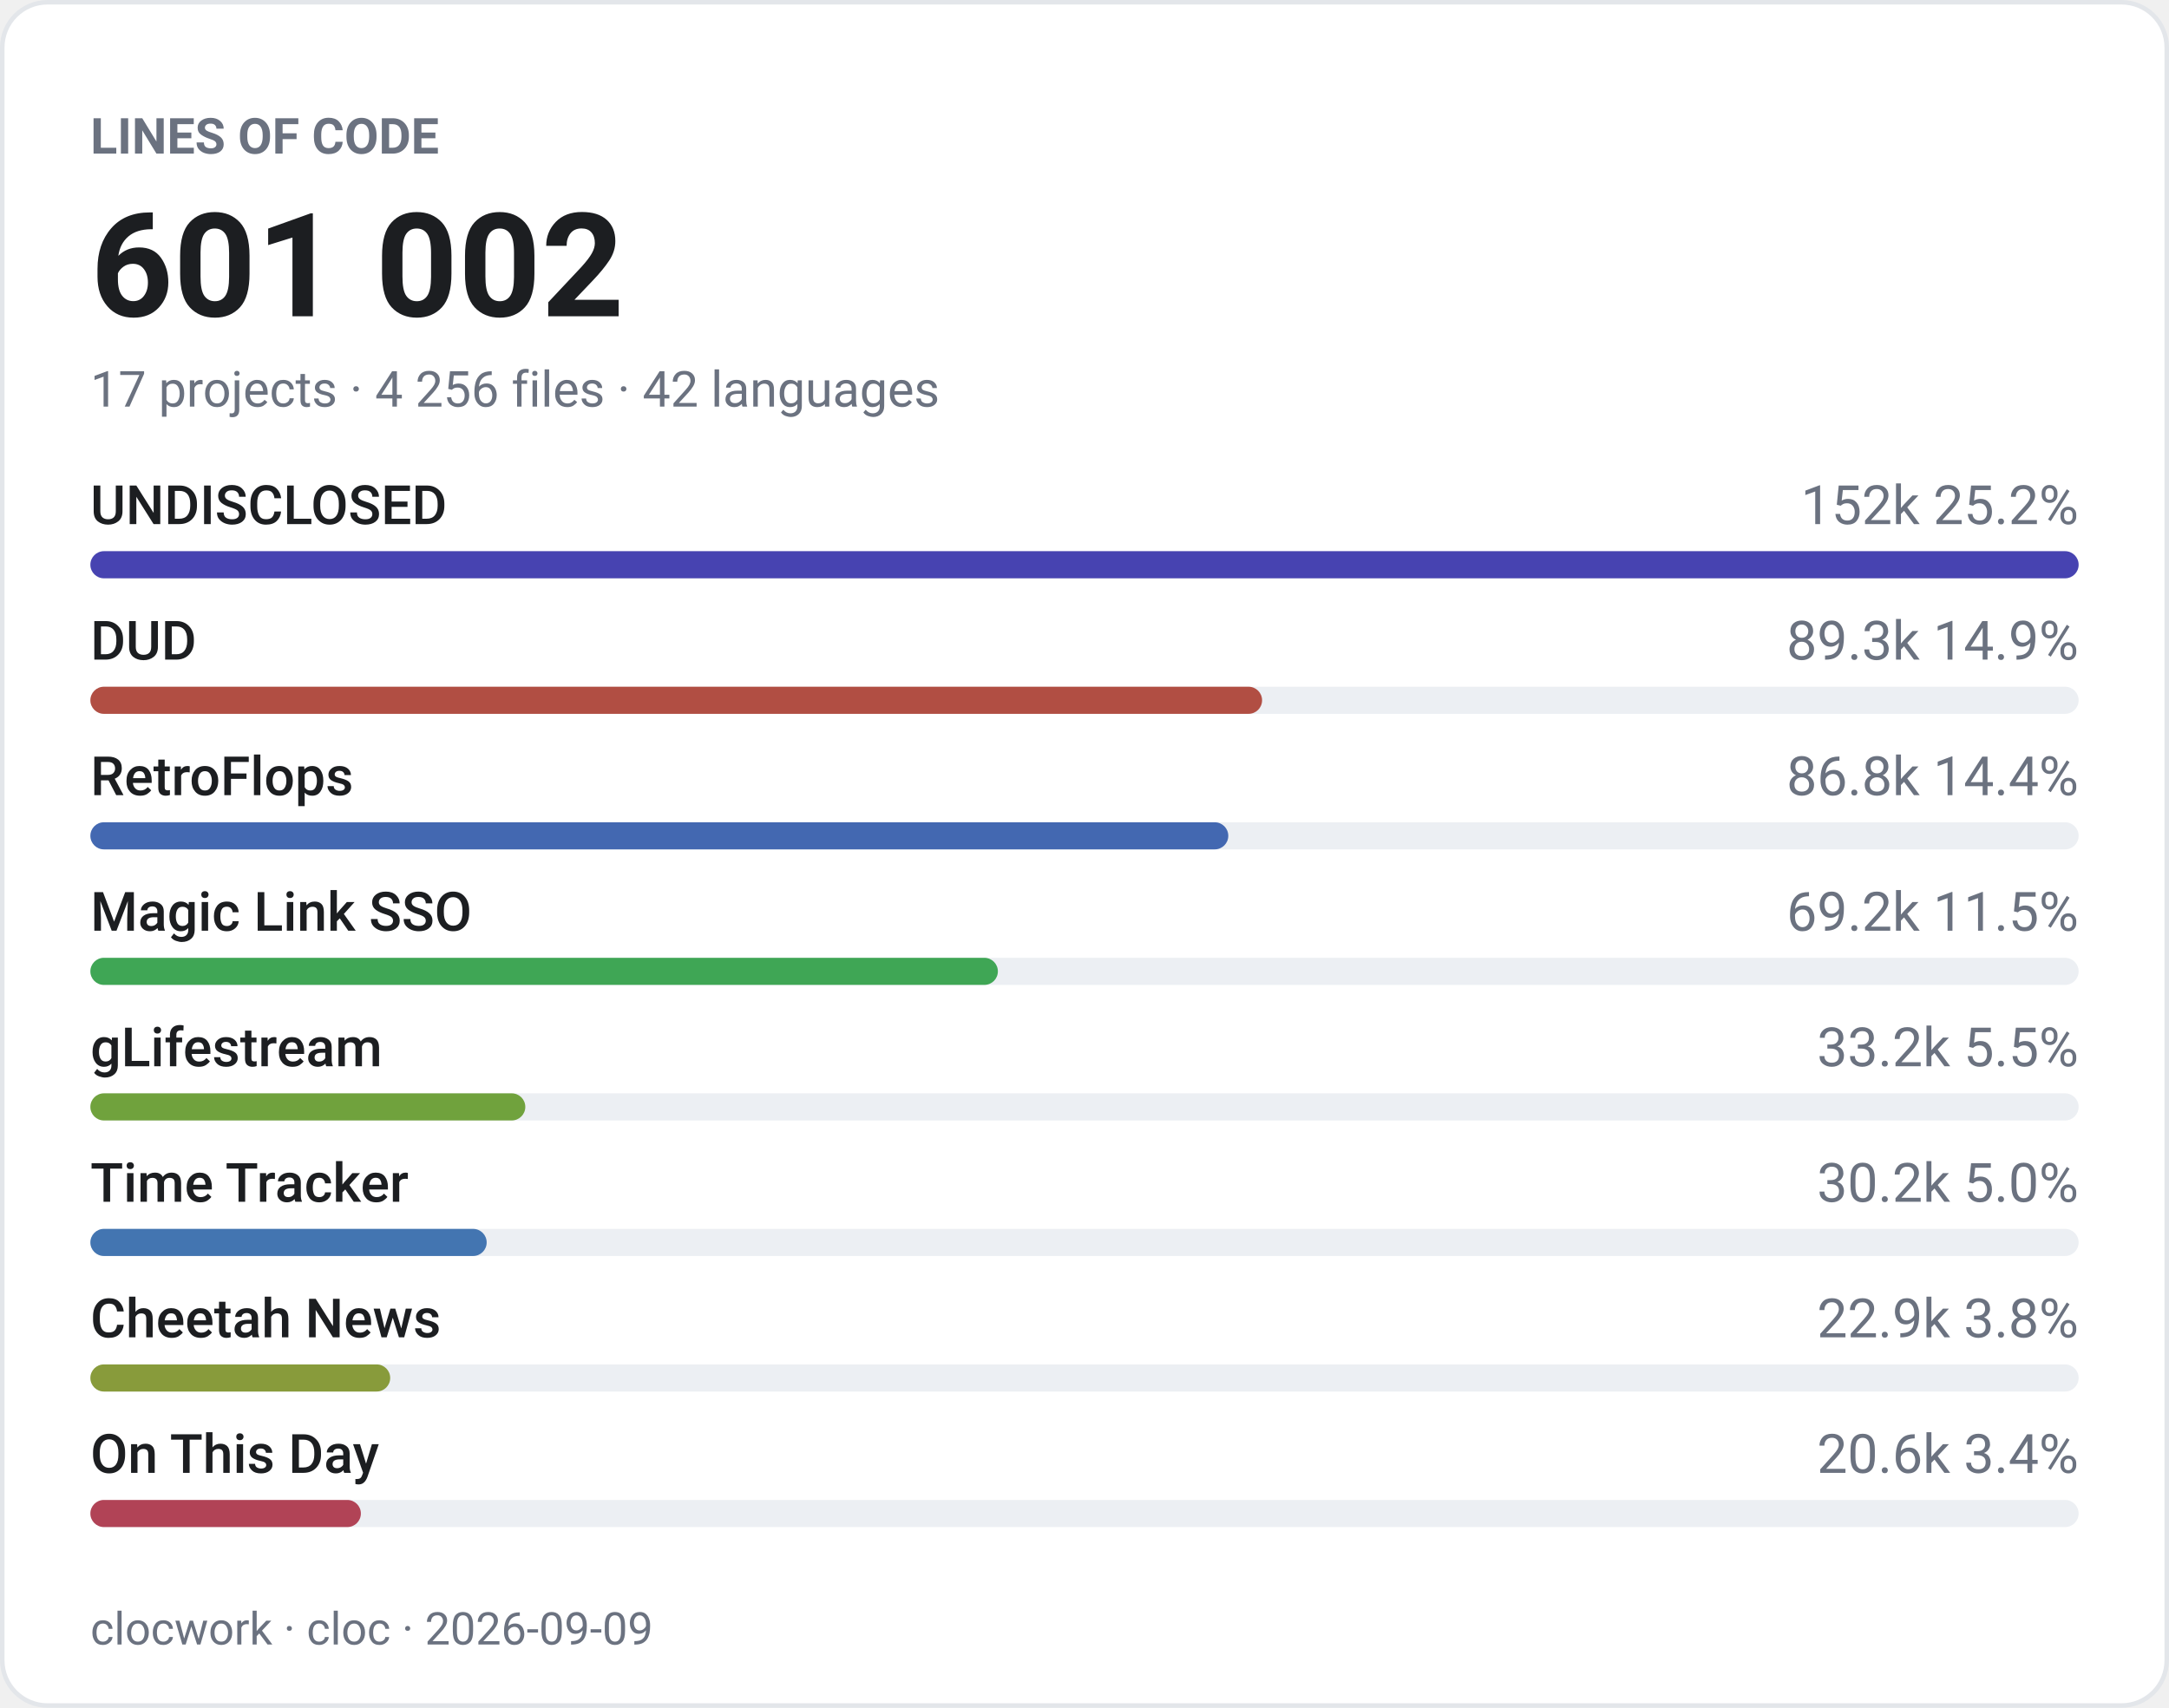
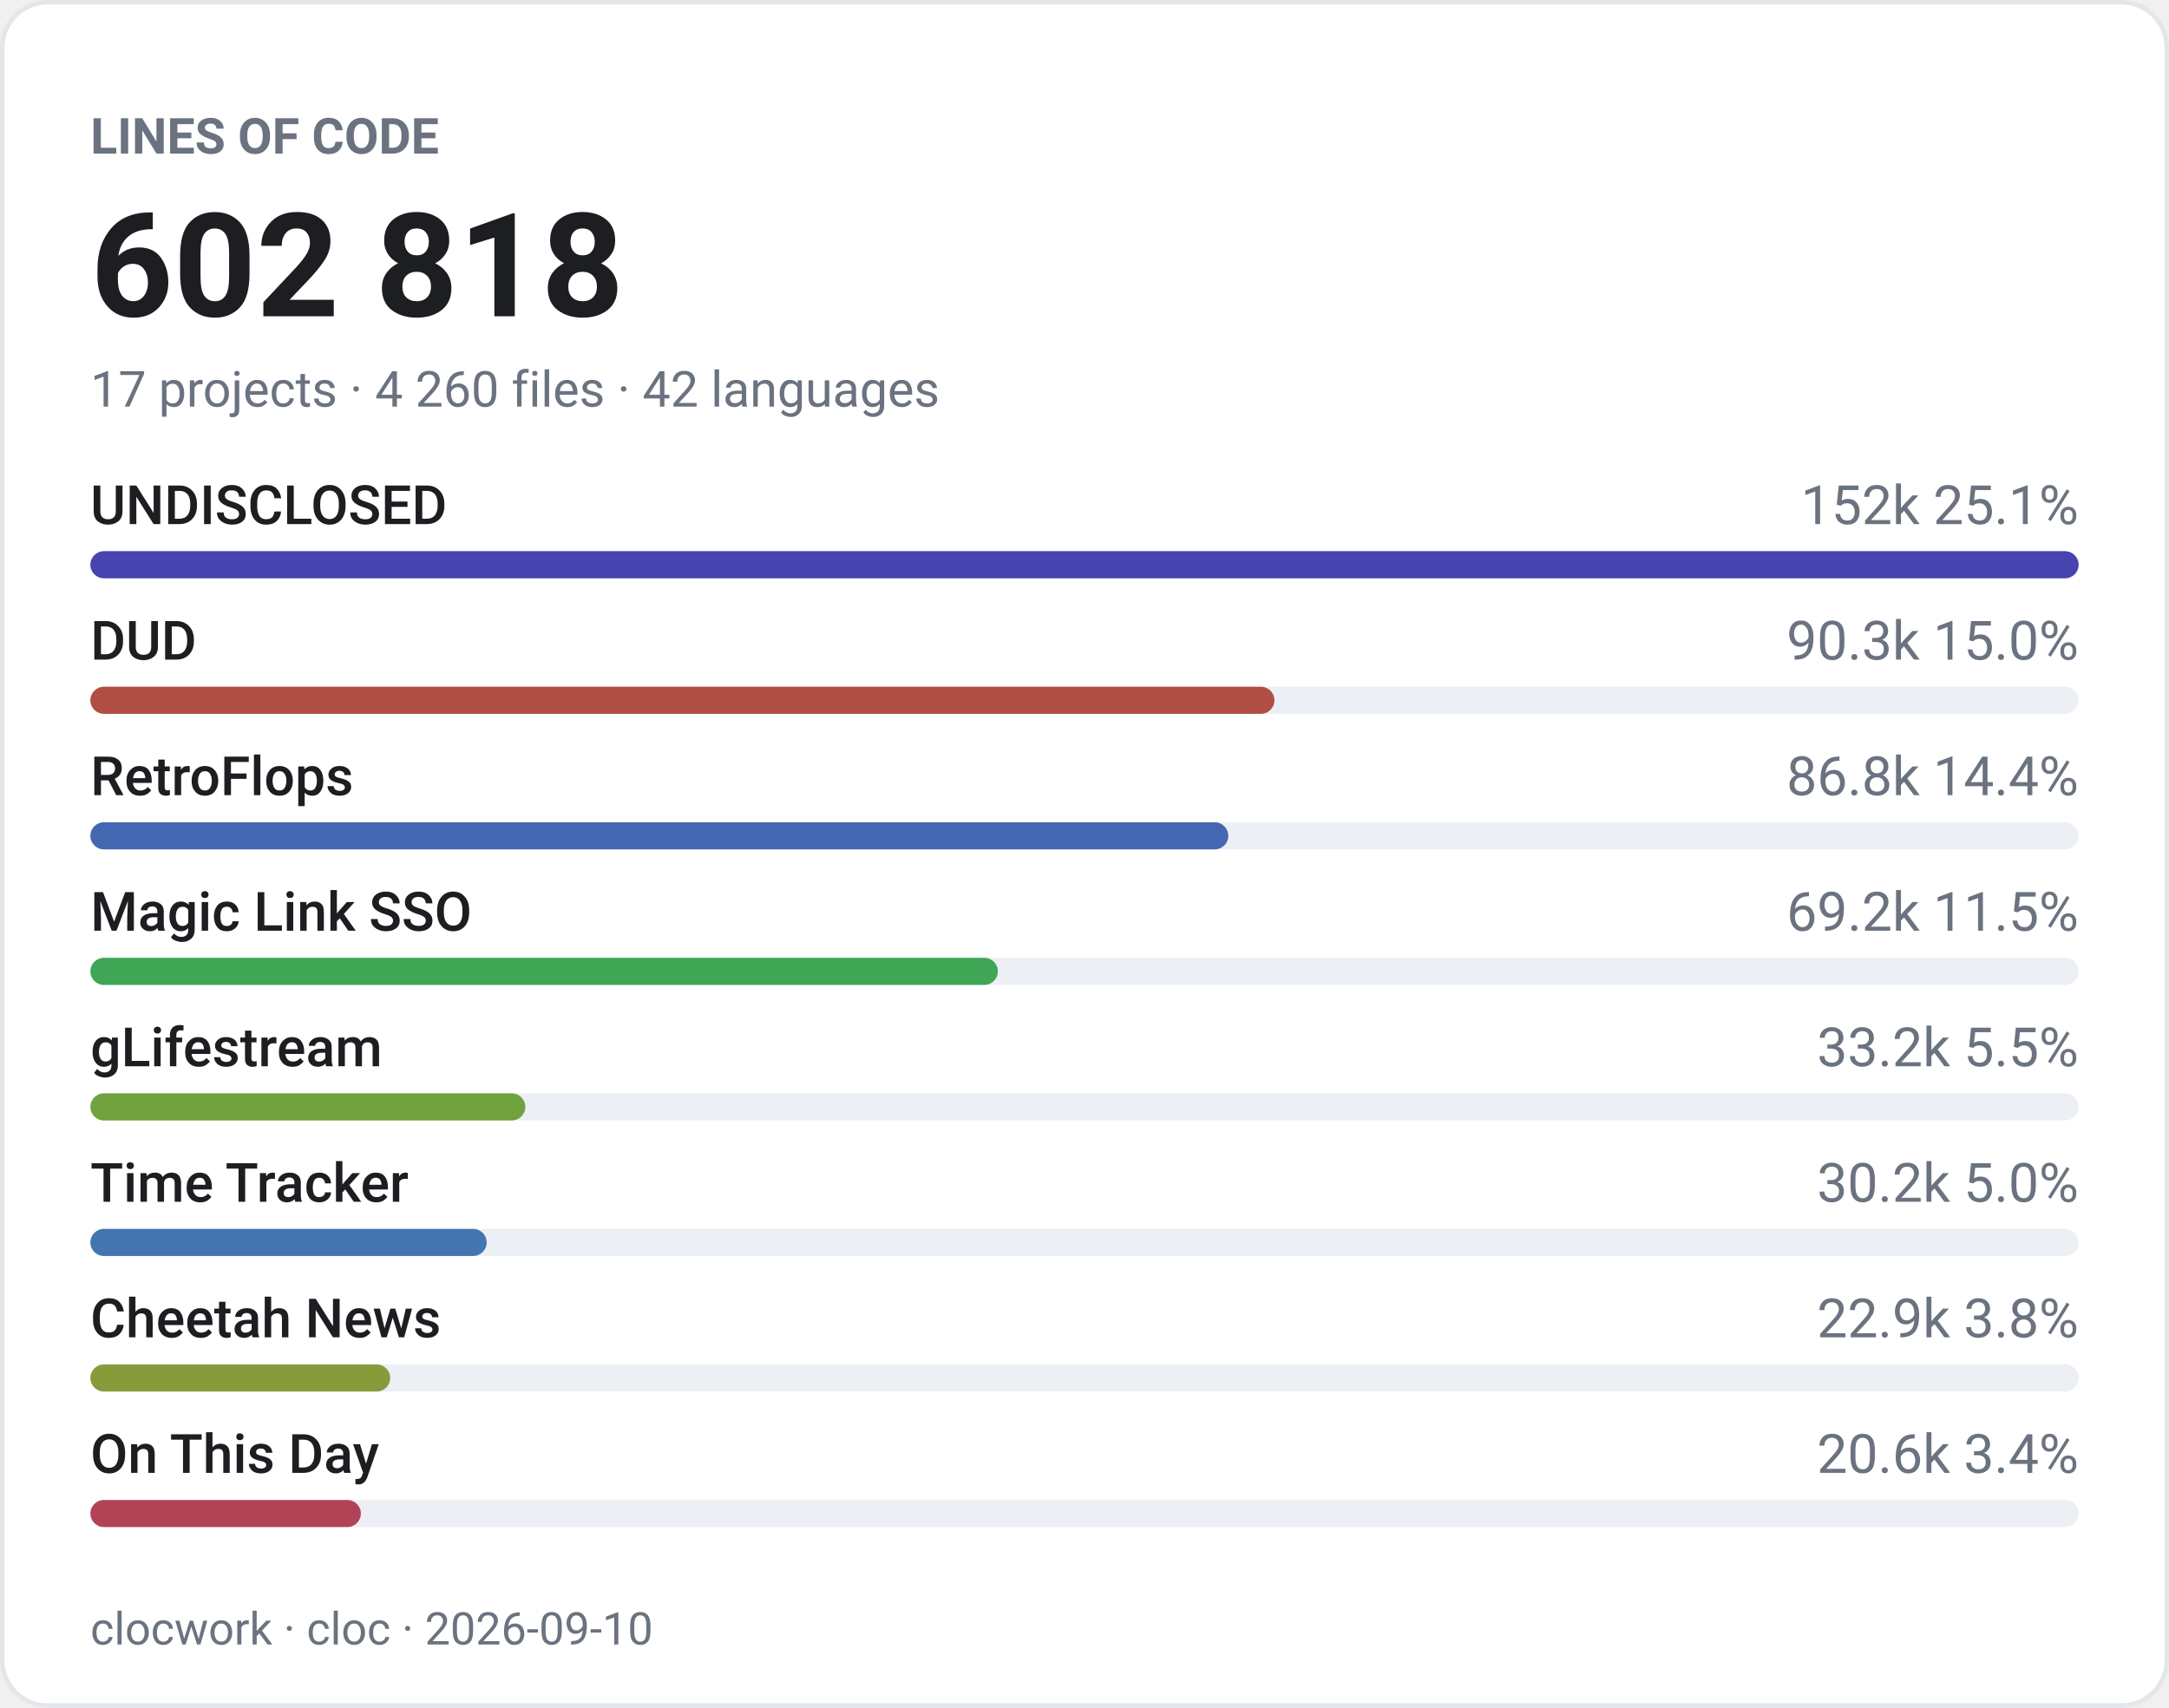
- <svg xmlns="http://www.w3.org/2000/svg" width="480" height="378" viewBox="0 0 480 378" role="img" aria-label="Lines of code by project: 601 002 in total">
+ <svg xmlns="http://www.w3.org/2000/svg" width="480" height="378" viewBox="0 0 480 378" role="img" aria-label="Lines of code by project: 602 818 in total">
  <style>
    .bg { fill: #ffffff; stroke: #e3e6ea; }
    .title { fill: #6b7280; }
    .figure { fill: #1c1e21; }
    .label { fill: #1c1e21; }
    .muted { fill: #6b7280; }
    .track { fill: #eceff3; }
    @media (prefers-color-scheme: dark) {
      .bg { fill: #0f1115; stroke: #262b33; }
      .title { fill: #9aa3af; }
      .figure { fill: #e6e8eb; }
      .label { fill: #e6e8eb; }
      .muted { fill: #9aa3af; }
      .track { fill: #22262e; }
    }
    .l0 { fill: #4743b1; }
    .l1 { fill: #b14e43; }
    .l2 { fill: #4368b1; }
    .l3 { fill: #3fa655; }
    .l4 { fill: #70a23d; }
    .l5 { fill: #4375b1; }
    .l6 { fill: #889b3b; }
    .l7 { fill: #b14356; }
    .l8 { fill: #a6953f; }
    .l9 { fill: #b1439f; }
    .l10 { fill: #7743b1; }
    .l11 { fill: #b1438f; }
    .l12 { fill: #5ba63f; }
    .l13 { fill: #409faa; }
    .l14 { fill: #51a63f; }
    .l15 { fill: #3da298; }
    .l16 { fill: #b18743; }
    @media (prefers-color-scheme: dark) {
      .l0 { fill: #5854be; }
      .l1 { fill: #b14e43; }
      .l2 { fill: #4368b1; }
      .l3 { fill: #43b15b; }
      .l4 { fill: #7ab143; }
      .l5 { fill: #4375b1; }
      .l6 { fill: #9bb143; }
      .l7 { fill: #b14356; }
      .l8 { fill: #b19f43; }
      .l9 { fill: #b1439f; }
      .l10 { fill: #7c46b8; }
      .l11 { fill: #b1438f; }
      .l12 { fill: #61b143; }
      .l13 { fill: #43a6b1; }
      .l14 { fill: #56b143; }
      .l15 { fill: #43b1a6; }
      .l16 { fill: #b18743; }
    }
</style>
  <rect class="bg" fill="#ffffff" stroke="#e3e6ea" x="0.5" y="0.5" width="479" height="377" rx="10" />
  <text x="20" y="34" class="title" fill="#6b7280" font-family="-apple-system,BlinkMacSystemFont,'Segoe UI',Roboto,Helvetica,Arial,sans-serif" font-size="11" font-weight="600" text-anchor="start">LINES OF CODE</text>
-   <text x="20" y="70" class="figure" fill="#1c1e21" font-family="-apple-system,BlinkMacSystemFont,'Segoe UI',Roboto,Helvetica,Arial,sans-serif" font-size="32" font-weight="700" text-anchor="start">601 002</text>
-   <text x="20" y="90" class="muted" fill="#6b7280" font-family="-apple-system,BlinkMacSystemFont,'Segoe UI',Roboto,Helvetica,Arial,sans-serif" font-size="11" font-weight="400" text-anchor="start">17 projects  ·  4 256 files  ·  42 languages</text>
+   <text x="20" y="70" class="figure" fill="#1c1e21" font-family="-apple-system,BlinkMacSystemFont,'Segoe UI',Roboto,Helvetica,Arial,sans-serif" font-size="32" font-weight="700" text-anchor="start">602 818</text>
+   <text x="20" y="90" class="muted" fill="#6b7280" font-family="-apple-system,BlinkMacSystemFont,'Segoe UI',Roboto,Helvetica,Arial,sans-serif" font-size="11" font-weight="400" text-anchor="start">17 projects  ·  4 260 files  ·  42 languages</text>
  <text x="20" y="116" class="label" fill="#1c1e21" font-family="-apple-system,BlinkMacSystemFont,'Segoe UI',Roboto,Helvetica,Arial,sans-serif" font-size="12" font-weight="500" text-anchor="start">UNDISCLOSED</text>
-   <text x="460" y="116" class="muted" fill="#6b7280" font-family="-apple-system,BlinkMacSystemFont,'Segoe UI',Roboto,Helvetica,Arial,sans-serif" font-size="12" font-weight="400" text-anchor="end">152k  25.2%</text>
+   <text x="460" y="116" class="muted" fill="#6b7280" font-family="-apple-system,BlinkMacSystemFont,'Segoe UI',Roboto,Helvetica,Arial,sans-serif" font-size="12" font-weight="400" text-anchor="end">152k  25.1%</text>
  <rect class="track" fill="#eceff3" x="20" y="122" width="440" height="6" rx="3.0" />
  <rect class="l0" x="20" y="122" width="440.00" height="6" rx="3.0" fill="#4743b1" />
  <text x="20" y="146" class="label" fill="#1c1e21" font-family="-apple-system,BlinkMacSystemFont,'Segoe UI',Roboto,Helvetica,Arial,sans-serif" font-size="12" font-weight="500" text-anchor="start">DUD</text>
-   <text x="460" y="146" class="muted" fill="#6b7280" font-family="-apple-system,BlinkMacSystemFont,'Segoe UI',Roboto,Helvetica,Arial,sans-serif" font-size="12" font-weight="400" text-anchor="end">89.3k  14.9%</text>
+   <text x="460" y="146" class="muted" fill="#6b7280" font-family="-apple-system,BlinkMacSystemFont,'Segoe UI',Roboto,Helvetica,Arial,sans-serif" font-size="12" font-weight="400" text-anchor="end">90.3k  15.0%</text>
  <rect class="track" fill="#eceff3" x="20" y="152" width="440" height="6" rx="3.0" />
-   <rect class="l1" x="20" y="152" width="259.30" height="6" rx="3.0" fill="#b14e43" />
+   <rect class="l1" x="20" y="152" width="262.03" height="6" rx="3.0" fill="#b14e43" />
  <text x="20" y="176" class="label" fill="#1c1e21" font-family="-apple-system,BlinkMacSystemFont,'Segoe UI',Roboto,Helvetica,Arial,sans-serif" font-size="12" font-weight="500" text-anchor="start">RetroFlops</text>
  <text x="460" y="176" class="muted" fill="#6b7280" font-family="-apple-system,BlinkMacSystemFont,'Segoe UI',Roboto,Helvetica,Arial,sans-serif" font-size="12" font-weight="400" text-anchor="end">86.8k  14.4%</text>
  <rect class="track" fill="#eceff3" x="20" y="182" width="440" height="6" rx="3.0" />
  <rect class="l2" x="20" y="182" width="251.82" height="6" rx="3.0" fill="#4368b1" />
  <text x="20" y="206" class="label" fill="#1c1e21" font-family="-apple-system,BlinkMacSystemFont,'Segoe UI',Roboto,Helvetica,Arial,sans-serif" font-size="12" font-weight="500" text-anchor="start">Magic Link SSO</text>
  <text x="460" y="206" class="muted" fill="#6b7280" font-family="-apple-system,BlinkMacSystemFont,'Segoe UI',Roboto,Helvetica,Arial,sans-serif" font-size="12" font-weight="400" text-anchor="end">69.2k  11.5%</text>
  <rect class="track" fill="#eceff3" x="20" y="212" width="440" height="6" rx="3.0" />
  <rect class="l3" x="20" y="212" width="200.83" height="6" rx="3.0" fill="#3fa655" />
  <text x="20" y="236" class="label" fill="#1c1e21" font-family="-apple-system,BlinkMacSystemFont,'Segoe UI',Roboto,Helvetica,Arial,sans-serif" font-size="12" font-weight="500" text-anchor="start">gLifestream</text>
  <text x="460" y="236" class="muted" fill="#6b7280" font-family="-apple-system,BlinkMacSystemFont,'Segoe UI',Roboto,Helvetica,Arial,sans-serif" font-size="12" font-weight="400" text-anchor="end">33.2k  5.5%</text>
  <rect class="track" fill="#eceff3" x="20" y="242" width="440" height="6" rx="3.0" />
  <rect class="l4" x="20" y="242" width="96.25" height="6" rx="3.0" fill="#70a23d" />
  <text x="20" y="266" class="label" fill="#1c1e21" font-family="-apple-system,BlinkMacSystemFont,'Segoe UI',Roboto,Helvetica,Arial,sans-serif" font-size="12" font-weight="500" text-anchor="start">Time Tracker</text>
  <text x="460" y="266" class="muted" fill="#6b7280" font-family="-apple-system,BlinkMacSystemFont,'Segoe UI',Roboto,Helvetica,Arial,sans-serif" font-size="12" font-weight="400" text-anchor="end">30.2k  5.0%</text>
  <rect class="track" fill="#eceff3" x="20" y="272" width="440" height="6" rx="3.0" />
  <rect class="l5" x="20" y="272" width="87.70" height="6" rx="3.0" fill="#4375b1" />
  <text x="20" y="296" class="label" fill="#1c1e21" font-family="-apple-system,BlinkMacSystemFont,'Segoe UI',Roboto,Helvetica,Arial,sans-serif" font-size="12" font-weight="500" text-anchor="start">Cheetah News</text>
  <text x="460" y="296" class="muted" fill="#6b7280" font-family="-apple-system,BlinkMacSystemFont,'Segoe UI',Roboto,Helvetica,Arial,sans-serif" font-size="12" font-weight="400" text-anchor="end">22.9k  3.8%</text>
  <rect class="track" fill="#eceff3" x="20" y="302" width="440" height="6" rx="3.0" />
  <rect class="l6" x="20" y="302" width="66.35" height="6" rx="3.0" fill="#889b3b" />
  <text x="20" y="326" class="label" fill="#1c1e21" font-family="-apple-system,BlinkMacSystemFont,'Segoe UI',Roboto,Helvetica,Arial,sans-serif" font-size="12" font-weight="500" text-anchor="start">On This Day</text>
  <text x="460" y="326" class="muted" fill="#6b7280" font-family="-apple-system,BlinkMacSystemFont,'Segoe UI',Roboto,Helvetica,Arial,sans-serif" font-size="12" font-weight="400" text-anchor="end">20.6k  3.4%</text>
  <rect class="track" fill="#eceff3" x="20" y="332" width="440" height="6" rx="3.0" />
  <rect class="l7" x="20" y="332" width="59.86" height="6" rx="3.0" fill="#b14356" />
-   <text x="20" y="364" class="muted" fill="#6b7280" font-family="-apple-system,BlinkMacSystemFont,'Segoe UI',Roboto,Helvetica,Arial,sans-serif" font-size="10" font-weight="400" text-anchor="start">clocwork · cloc · 2026-09-09</text>
+   <text x="20" y="364" class="muted" fill="#6b7280" font-family="-apple-system,BlinkMacSystemFont,'Segoe UI',Roboto,Helvetica,Arial,sans-serif" font-size="10" font-weight="400" text-anchor="start">clocwork · cloc · 2026-09-10</text>
</svg>
